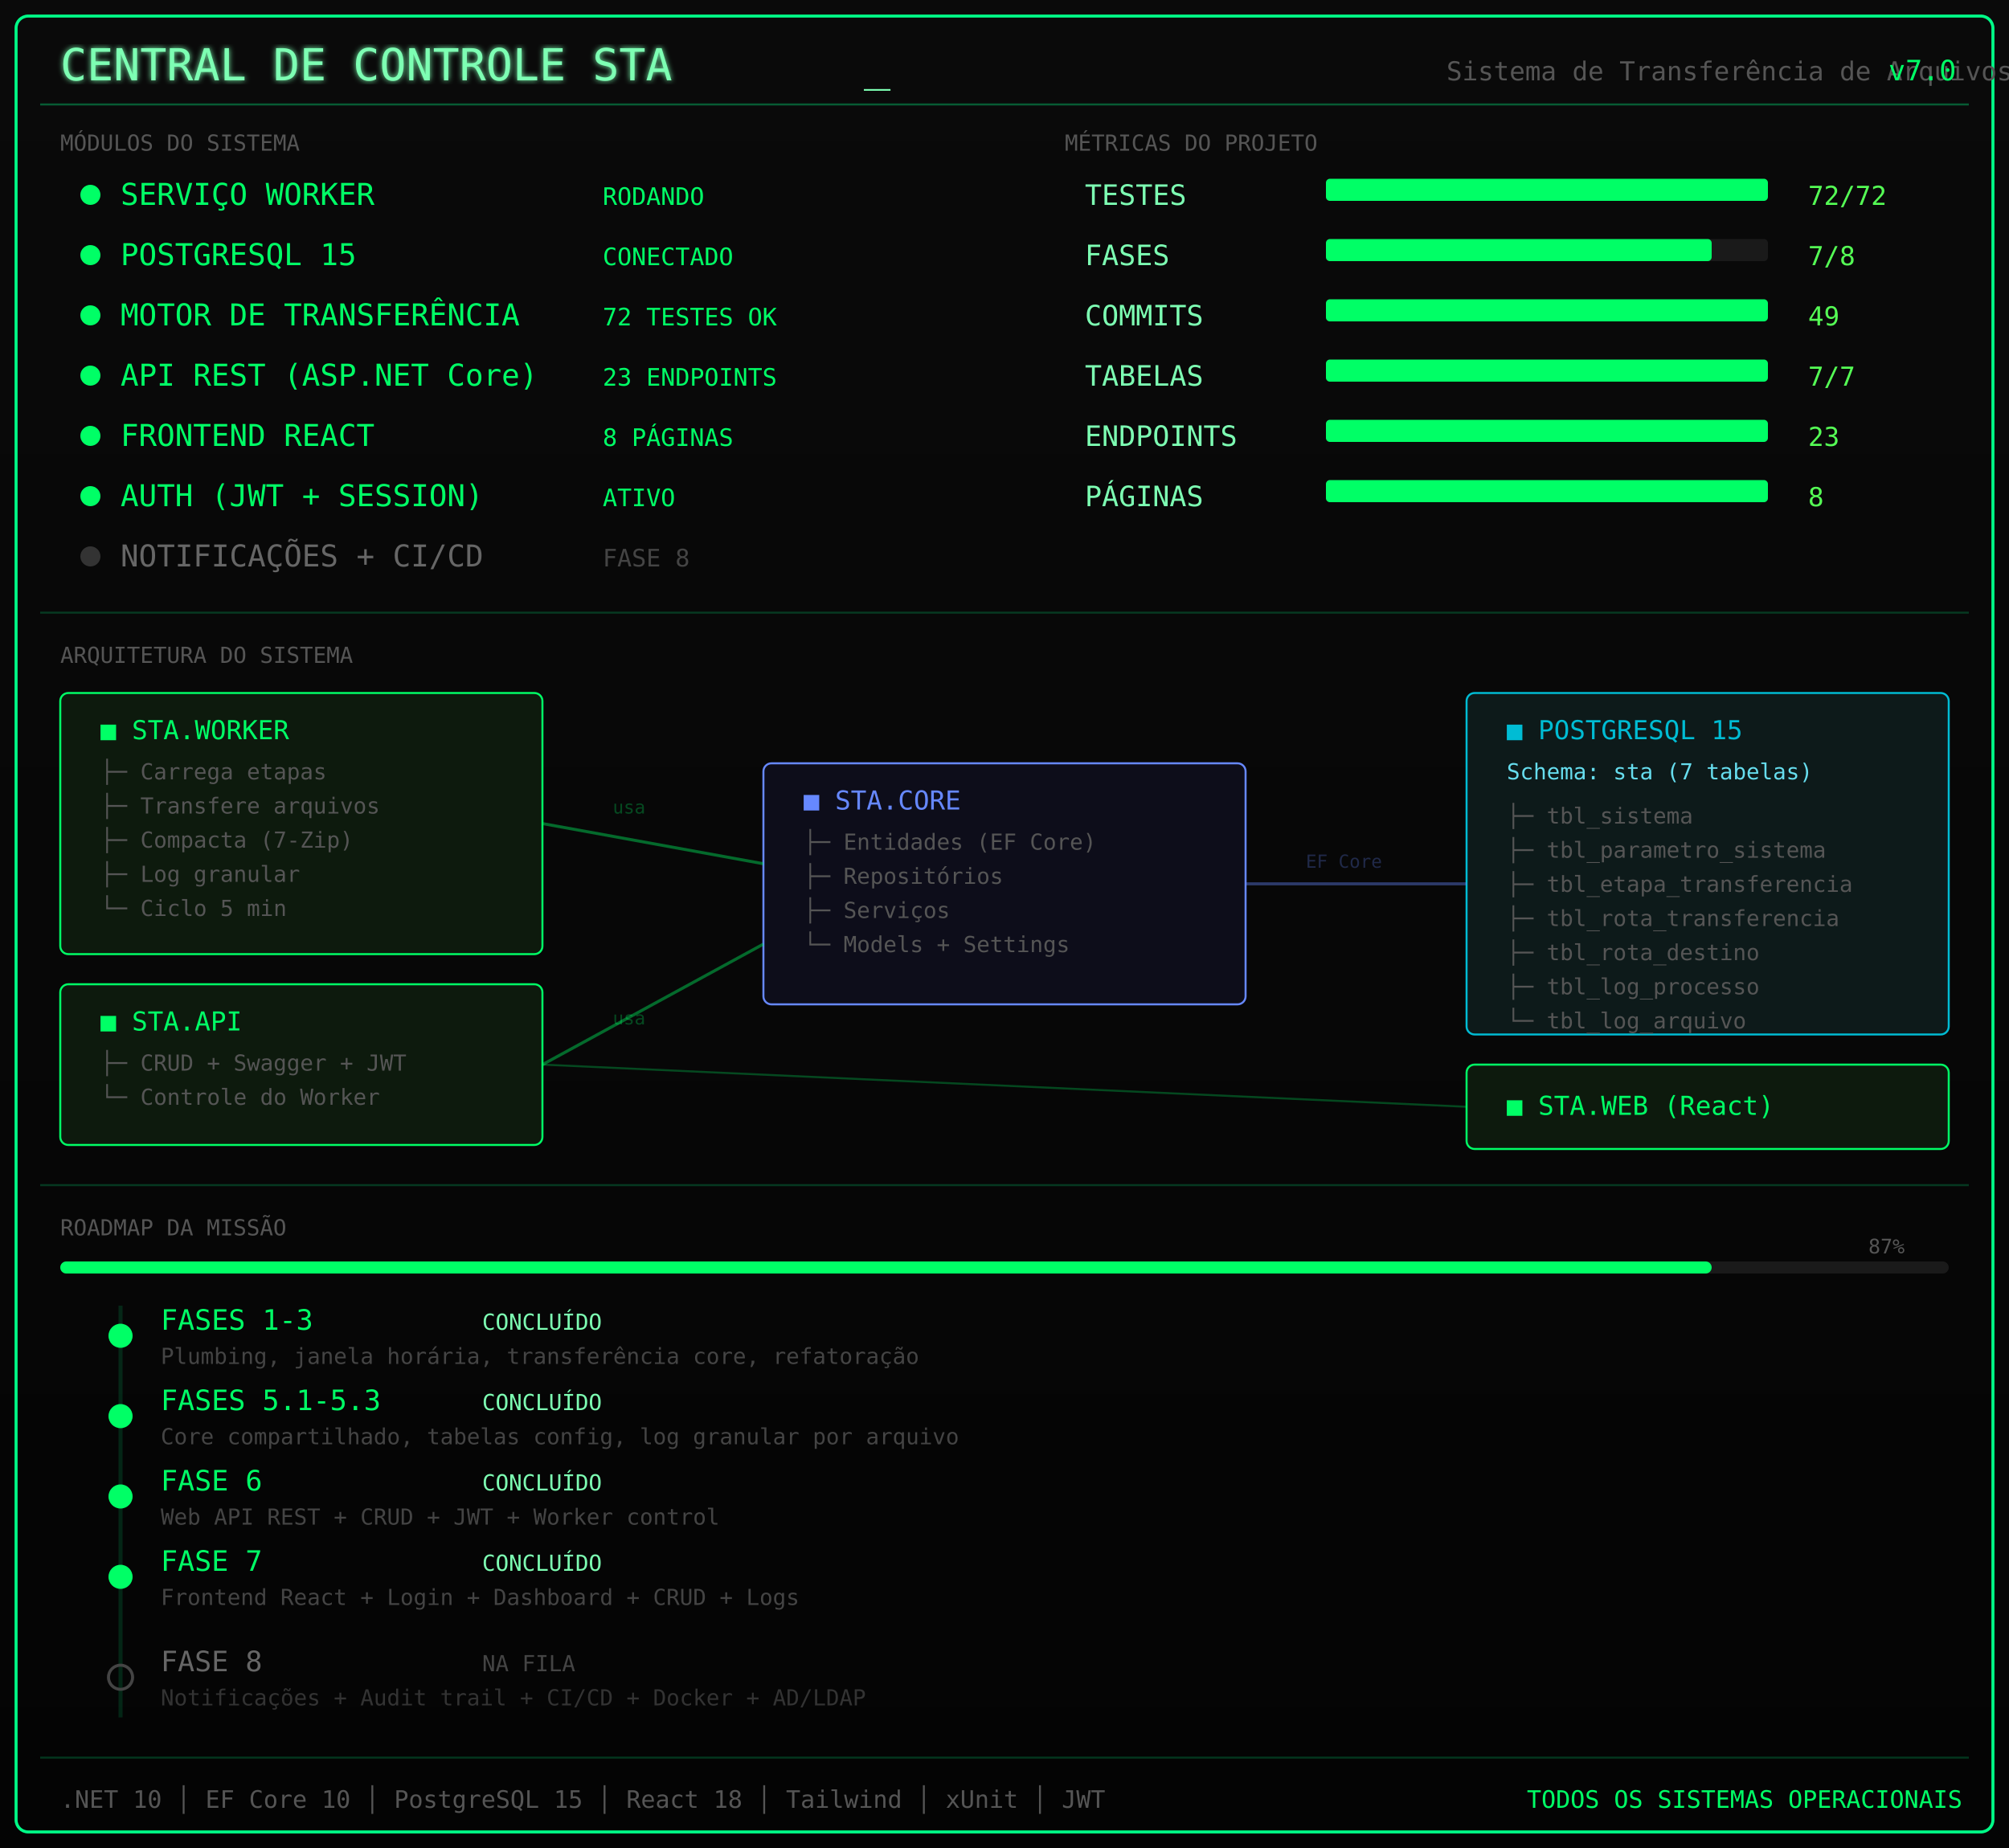
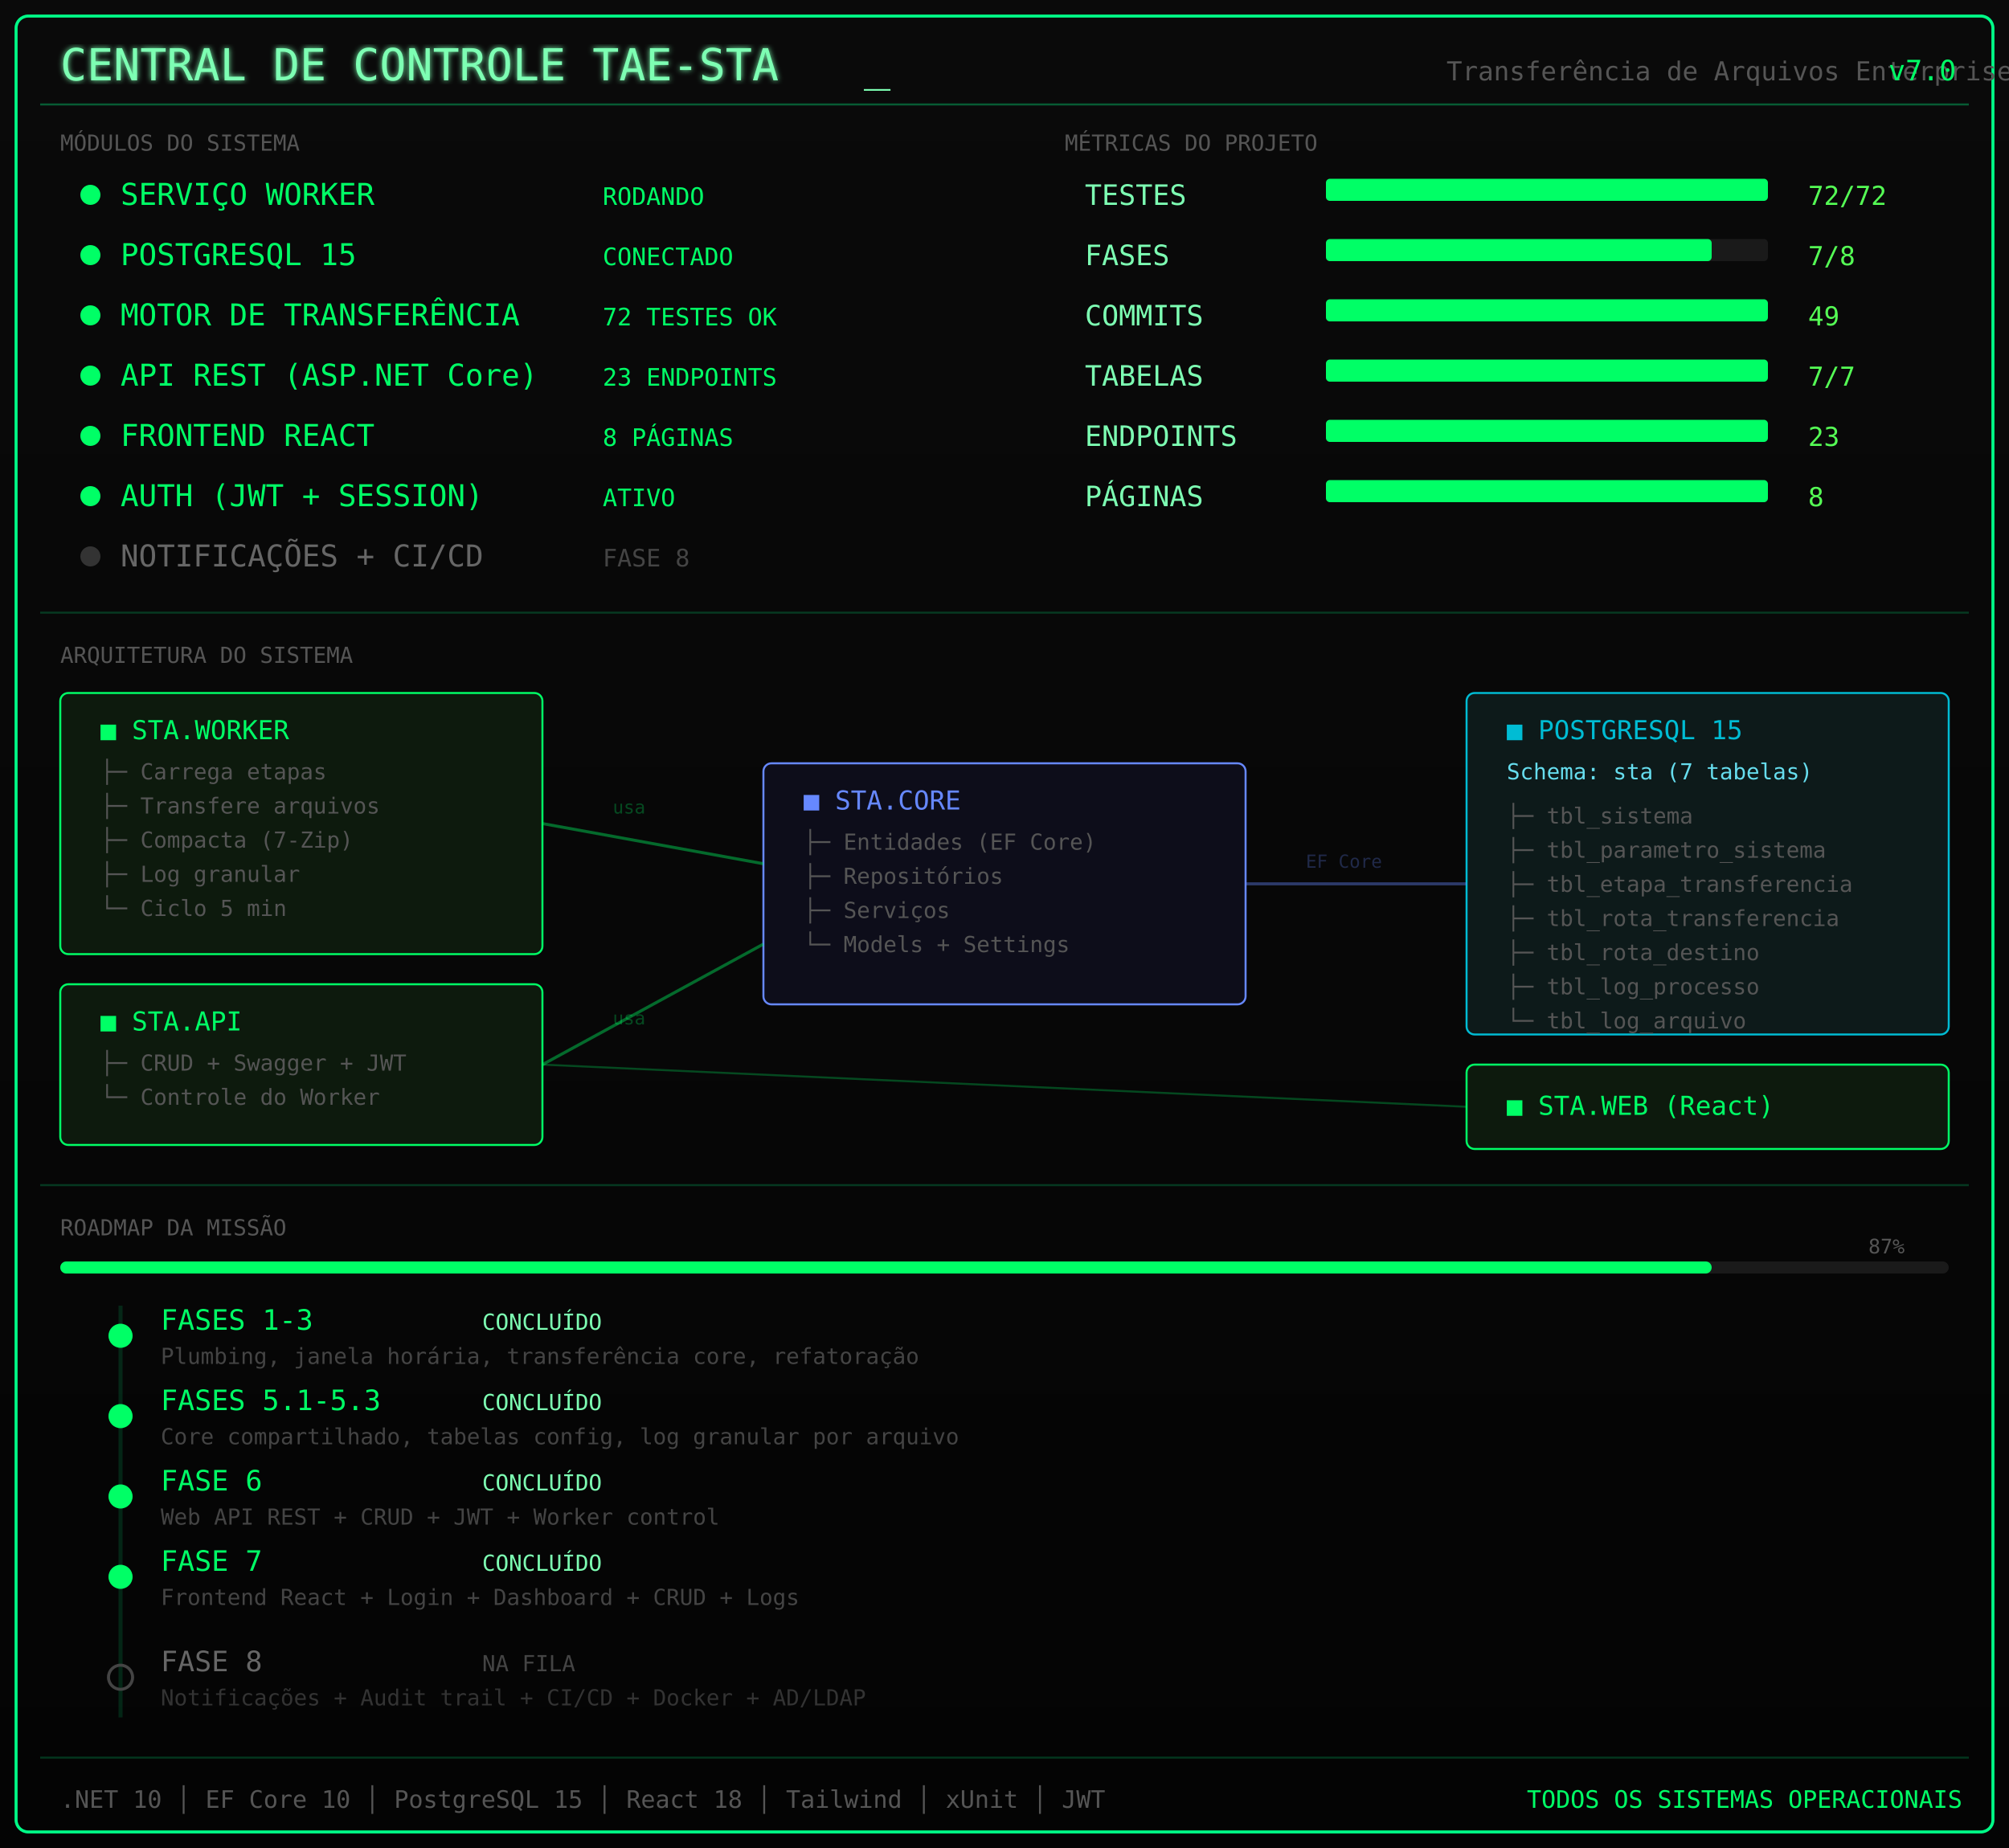
<svg xmlns="http://www.w3.org/2000/svg" width="1000" height="920" viewBox="0 0 1000 920">
  <style>
    @keyframes blink {
      0%, 100% { opacity: 1; }
      50% { opacity: 0; }
    }
    @keyframes pulse {
      0%, 100% { opacity: 1; }
      50% { opacity: 0.5; }
    }
    .cursor { animation: blink 1.2s step-end infinite; }
    .pulse-dot { animation: pulse 2s ease-in-out infinite; }
    .wip-bar { animation: pulse 2.5s ease-in-out infinite; }
  </style>
  <defs>
    <linearGradient id="bgMain" x1="0" y1="0" x2="0" y2="1">
      <stop offset="0%" stop-color="#0a0a0a" />
      <stop offset="100%" stop-color="#040404" />
    </linearGradient>
    <filter id="glowMain">
      <feGaussianBlur stdDeviation="1.5" result="blur" />
      <feMerge>
        <feMergeNode in="blur" />
        <feMergeNode in="SourceGraphic" />
      </feMerge>
    </filter>
  </defs>
  <rect width="100%" height="100%" fill="url(#bgMain)" />
  <rect x="8" y="8" width="984" height="904" rx="6" fill="none" stroke="#00ff88" stroke-width="1.5" />
-   <text x="30" y="40" fill="#7dffb3" font-size="22" font-family="JetBrains Mono, Consolas, monospace" filter="url(#glowMain)">CENTRAL DE CONTROLE STA</text>
+   <text x="30" y="40" fill="#7dffb3" font-size="22" font-family="JetBrains Mono, Consolas, monospace" filter="url(#glowMain)">CENTRAL DE CONTROLE TAE-STA</text>
  <text x="430" y="40" fill="#7dffb3" font-size="22" font-family="JetBrains Mono, Consolas, monospace" class="cursor">_</text>
-   <text x="720" y="40" fill="#555" font-size="13" font-family="JetBrains Mono, Consolas, monospace">Sistema de Transferência de Arquivos</text>
+   <text x="720" y="40" fill="#555" font-size="13" font-family="JetBrains Mono, Consolas, monospace">Transferência de Arquivos Enterprise</text>
  <text x="940" y="40" fill="#00ff66" font-size="14" font-family="JetBrains Mono, Consolas, monospace">v7.0</text>
  <line x1="20" y1="52" x2="980" y2="52" stroke="#00ff8855" />
  <text x="30" y="75" fill="#555" font-size="11" font-family="JetBrains Mono, Consolas, monospace">MÓDULOS DO SISTEMA</text>
  <text x="530" y="75" fill="#555" font-size="11" font-family="JetBrains Mono, Consolas, monospace">MÉTRICAS DO PROJETO</text>
  <g font-family="JetBrains Mono, Consolas, monospace" font-size="15">
    <circle cx="45" cy="97" r="5" fill="#00ff66" class="pulse-dot" />
    <text x="60" y="102" fill="#00ff66">SERVIÇO WORKER</text>
    <text x="300" y="102" fill="#00ff66" font-size="12">RODANDO</text>
    <circle cx="45" cy="127" r="5" fill="#00ff66" />
    <text x="60" y="132" fill="#00ff66">POSTGRESQL 15</text>
    <text x="300" y="132" fill="#00ff66" font-size="12">CONECTADO</text>
    <circle cx="45" cy="157" r="5" fill="#00ff66" />
    <text x="60" y="162" fill="#00ff66">MOTOR DE TRANSFERÊNCIA</text>
    <text x="300" y="162" fill="#00ff66" font-size="12">72 TESTES OK</text>
    <circle cx="45" cy="187" r="5" fill="#00ff66" />
    <text x="60" y="192" fill="#00ff66">API REST (ASP.NET Core)</text>
    <text x="300" y="192" fill="#00ff66" font-size="12">23 ENDPOINTS</text>
    <circle cx="45" cy="217" r="5" fill="#00ff66" />
    <text x="60" y="222" fill="#00ff66">FRONTEND REACT</text>
    <text x="300" y="222" fill="#00ff66" font-size="12">8 PÁGINAS</text>
    <circle cx="45" cy="247" r="5" fill="#00ff66" />
    <text x="60" y="252" fill="#00ff66">AUTH (JWT + SESSION)</text>
    <text x="300" y="252" fill="#00ff66" font-size="12">ATIVO</text>
    <circle cx="45" cy="277" r="5" fill="#333" />
    <text x="60" y="282" fill="#666">NOTIFICAÇÕES + CI/CD</text>
    <text x="300" y="282" fill="#444" font-size="12">FASE 8</text>
  </g>
  <g font-family="JetBrains Mono, Consolas, monospace" font-size="14">
    <text x="540" y="102" fill="#7dffb3">TESTES</text>
    <rect x="660" y="89" width="220" height="11" rx="2" fill="#1a1a1a" />
    <rect x="660" y="89" width="220" height="11" rx="2" fill="#00ff66" />
    <text x="900" y="102" fill="#55ff55" font-size="13">72/72</text>
    <text x="540" y="132" fill="#7dffb3">FASES</text>
    <rect x="660" y="119" width="220" height="11" rx="2" fill="#1a1a1a" />
    <rect x="660" y="119" width="192" height="11" rx="2" fill="#00ff66" />
    <text x="900" y="132" fill="#55ff55" font-size="13">7/8</text>
    <text x="540" y="162" fill="#7dffb3">COMMITS</text>
    <rect x="660" y="149" width="220" height="11" rx="2" fill="#1a1a1a" />
    <rect x="660" y="149" width="220" height="11" rx="2" fill="#00ff66" />
    <text x="900" y="162" fill="#55ff55" font-size="13">49</text>
    <text x="540" y="192" fill="#7dffb3">TABELAS</text>
    <rect x="660" y="179" width="220" height="11" rx="2" fill="#1a1a1a" />
    <rect x="660" y="179" width="220" height="11" rx="2" fill="#00ff66" />
    <text x="900" y="192" fill="#55ff55" font-size="13">7/7</text>
    <text x="540" y="222" fill="#7dffb3">ENDPOINTS</text>
    <rect x="660" y="209" width="220" height="11" rx="2" fill="#1a1a1a" />
    <rect x="660" y="209" width="220" height="11" rx="2" fill="#00ff66" />
    <text x="900" y="222" fill="#55ff55" font-size="13">23</text>
    <text x="540" y="252" fill="#7dffb3">PÁGINAS</text>
    <rect x="660" y="239" width="220" height="11" rx="2" fill="#1a1a1a" />
    <rect x="660" y="239" width="220" height="11" rx="2" fill="#00ff66" />
    <text x="900" y="252" fill="#55ff55" font-size="13">8</text>
  </g>
  <line x1="20" y1="305" x2="980" y2="305" stroke="#00ff8833" />
  <text x="30" y="330" fill="#555" font-size="11" font-family="JetBrains Mono, Consolas, monospace">ARQUITETURA DO SISTEMA</text>
  <rect x="30" y="345" width="240" height="130" rx="4" fill="#0d1a0d" stroke="#00ff66" stroke-width="1" />
  <text x="50" y="368" fill="#00ff66" font-size="13" font-family="JetBrains Mono, Consolas, monospace">■ STA.WORKER</text>
  <text x="50" y="388" fill="#555" font-size="11" font-family="JetBrains Mono, Consolas, monospace">├─ Carrega etapas</text>
  <text x="50" y="405" fill="#555" font-size="11" font-family="JetBrains Mono, Consolas, monospace">├─ Transfere arquivos</text>
  <text x="50" y="422" fill="#555" font-size="11" font-family="JetBrains Mono, Consolas, monospace">├─ Compacta (7-Zip)</text>
  <text x="50" y="439" fill="#555" font-size="11" font-family="JetBrains Mono, Consolas, monospace">├─ Log granular</text>
  <text x="50" y="456" fill="#555" font-size="11" font-family="JetBrains Mono, Consolas, monospace">└─ Ciclo 5 min</text>
  <rect x="30" y="490" width="240" height="80" rx="4" fill="#0d1a0d" stroke="#00ff66" stroke-width="1" />
  <text x="50" y="513" fill="#00ff66" font-size="13" font-family="JetBrains Mono, Consolas, monospace">■ STA.API</text>
  <text x="50" y="533" fill="#555" font-size="11" font-family="JetBrains Mono, Consolas, monospace">├─ CRUD + Swagger + JWT</text>
  <text x="50" y="550" fill="#555" font-size="11" font-family="JetBrains Mono, Consolas, monospace">└─ Controle do Worker</text>
  <rect x="380" y="380" width="240" height="120" rx="4" fill="#0d0d1a" stroke="#6688ff" stroke-width="1" />
  <text x="400" y="403" fill="#6688ff" font-size="13" font-family="JetBrains Mono, Consolas, monospace">■ STA.CORE</text>
  <text x="400" y="423" fill="#555" font-size="11" font-family="JetBrains Mono, Consolas, monospace">├─ Entidades (EF Core)</text>
  <text x="400" y="440" fill="#555" font-size="11" font-family="JetBrains Mono, Consolas, monospace">├─ Repositórios</text>
  <text x="400" y="457" fill="#555" font-size="11" font-family="JetBrains Mono, Consolas, monospace">├─ Serviços</text>
  <text x="400" y="474" fill="#555" font-size="11" font-family="JetBrains Mono, Consolas, monospace">└─ Models + Settings</text>
  <rect x="730" y="345" width="240" height="170" rx="4" fill="#0d1a1a" stroke="#00bcd4" stroke-width="1" />
  <text x="750" y="368" fill="#00bcd4" font-size="13" font-family="JetBrains Mono, Consolas, monospace">■ POSTGRESQL 15</text>
  <text x="750" y="388" fill="#66ddee" font-size="11" font-family="JetBrains Mono, Consolas, monospace">Schema: sta (7 tabelas)</text>
  <text x="750" y="410" fill="#555" font-size="11" font-family="JetBrains Mono, Consolas, monospace">├─ tbl_sistema</text>
  <text x="750" y="427" fill="#555" font-size="11" font-family="JetBrains Mono, Consolas, monospace">├─ tbl_parametro_sistema</text>
  <text x="750" y="444" fill="#555" font-size="11" font-family="JetBrains Mono, Consolas, monospace">├─ tbl_etapa_transferencia</text>
  <text x="750" y="461" fill="#555" font-size="11" font-family="JetBrains Mono, Consolas, monospace">├─ tbl_rota_transferencia</text>
  <text x="750" y="478" fill="#555" font-size="11" font-family="JetBrains Mono, Consolas, monospace">├─ tbl_rota_destino</text>
  <text x="750" y="495" fill="#555" font-size="11" font-family="JetBrains Mono, Consolas, monospace">├─ tbl_log_processo</text>
  <text x="750" y="512" fill="#555" font-size="11" font-family="JetBrains Mono, Consolas, monospace">└─ tbl_log_arquivo</text>
  <rect x="730" y="530" width="240" height="42" rx="4" fill="#0d1a0d" stroke="#00ff66" stroke-width="1" />
  <text x="750" y="555" fill="#00ff66" font-size="13" font-family="JetBrains Mono, Consolas, monospace">■ STA.WEB (React)</text>
  <line x1="270" y1="410" x2="380" y2="430" stroke="#00ff6666" stroke-width="1.5" />
  <line x1="270" y1="530" x2="380" y2="470" stroke="#00ff6666" stroke-width="1.5" />
  <line x1="620" y1="440" x2="730" y2="440" stroke="#6688ff66" stroke-width="1.5" />
  <line x1="730" y1="551" x2="270" y2="530" stroke="#00ff6644" stroke-width="1" />
  <text x="305" y="405" fill="#00ff6644" font-size="9" font-family="JetBrains Mono, Consolas, monospace">usa</text>
  <text x="305" y="510" fill="#00ff6644" font-size="9" font-family="JetBrains Mono, Consolas, monospace">usa</text>
  <text x="650" y="432" fill="#6688ff44" font-size="9" font-family="JetBrains Mono, Consolas, monospace">EF Core</text>
  <line x1="20" y1="590" x2="980" y2="590" stroke="#00ff8833" />
  <text x="30" y="615" fill="#555" font-size="11" font-family="JetBrains Mono, Consolas, monospace">ROADMAP DA MISSÃO</text>
  <rect x="30" y="628" width="940" height="6" rx="3" fill="#1a1a1a" />
  <rect x="30" y="628" width="822" height="6" rx="3" fill="#00ff66" />
  <text x="930" y="624" fill="#555" font-size="10" font-family="JetBrains Mono, Consolas, monospace">87%</text>
  <line x1="60" y1="650" x2="60" y2="855" stroke="#00ff8822" stroke-width="2" />
  <g font-family="JetBrains Mono, Consolas, monospace">
    <circle cx="60" cy="665" r="6" fill="#00ff66" />
    <text x="80" y="662" fill="#00ff66" font-size="14">FASES 1-3</text>
    <text x="240" y="662" fill="#7dffb3" font-size="11">CONCLUÍDO</text>
    <text x="80" y="679" fill="#444" font-size="11">Plumbing, janela horária, transferência core, refatoração</text>
    <circle cx="60" cy="705" r="6" fill="#00ff66" />
    <text x="80" y="702" fill="#00ff66" font-size="14">FASES 5.1-5.3</text>
    <text x="240" y="702" fill="#7dffb3" font-size="11">CONCLUÍDO</text>
    <text x="80" y="719" fill="#444" font-size="11">Core compartilhado, tabelas config, log granular por arquivo</text>
    <circle cx="60" cy="745" r="6" fill="#00ff66" />
    <text x="80" y="742" fill="#00ff66" font-size="14">FASE 6</text>
    <text x="240" y="742" fill="#7dffb3" font-size="11">CONCLUÍDO</text>
    <text x="80" y="759" fill="#444" font-size="11">Web API REST + CRUD + JWT + Worker control</text>
    <circle cx="60" cy="785" r="6" fill="#00ff66" />
    <text x="80" y="782" fill="#00ff66" font-size="14">FASE 7</text>
    <text x="240" y="782" fill="#7dffb3" font-size="11">CONCLUÍDO</text>
    <text x="80" y="799" fill="#444" font-size="11">Frontend React + Login + Dashboard + CRUD + Logs</text>
    <circle cx="60" cy="835" r="6" fill="none" stroke="#444" stroke-width="1.5" />
    <text x="80" y="832" fill="#666" font-size="14">FASE 8</text>
    <text x="240" y="832" fill="#444" font-size="11">NA FILA</text>
    <text x="80" y="849" fill="#333" font-size="11">Notificações + Audit trail + CI/CD + Docker + AD/LDAP</text>
  </g>
  <line x1="20" y1="875" x2="980" y2="875" stroke="#00ff8833" />
  <g fill="#555" font-size="12" font-family="JetBrains Mono, Consolas, monospace">
    <text x="30" y="900">.NET 10 │ EF Core 10 │ PostgreSQL 15 │ React 18 │ Tailwind │ xUnit │ JWT</text>
    <text x="760" y="900" fill="#00ff66">TODOS OS SISTEMAS OPERACIONAIS</text>
  </g>
</svg>
